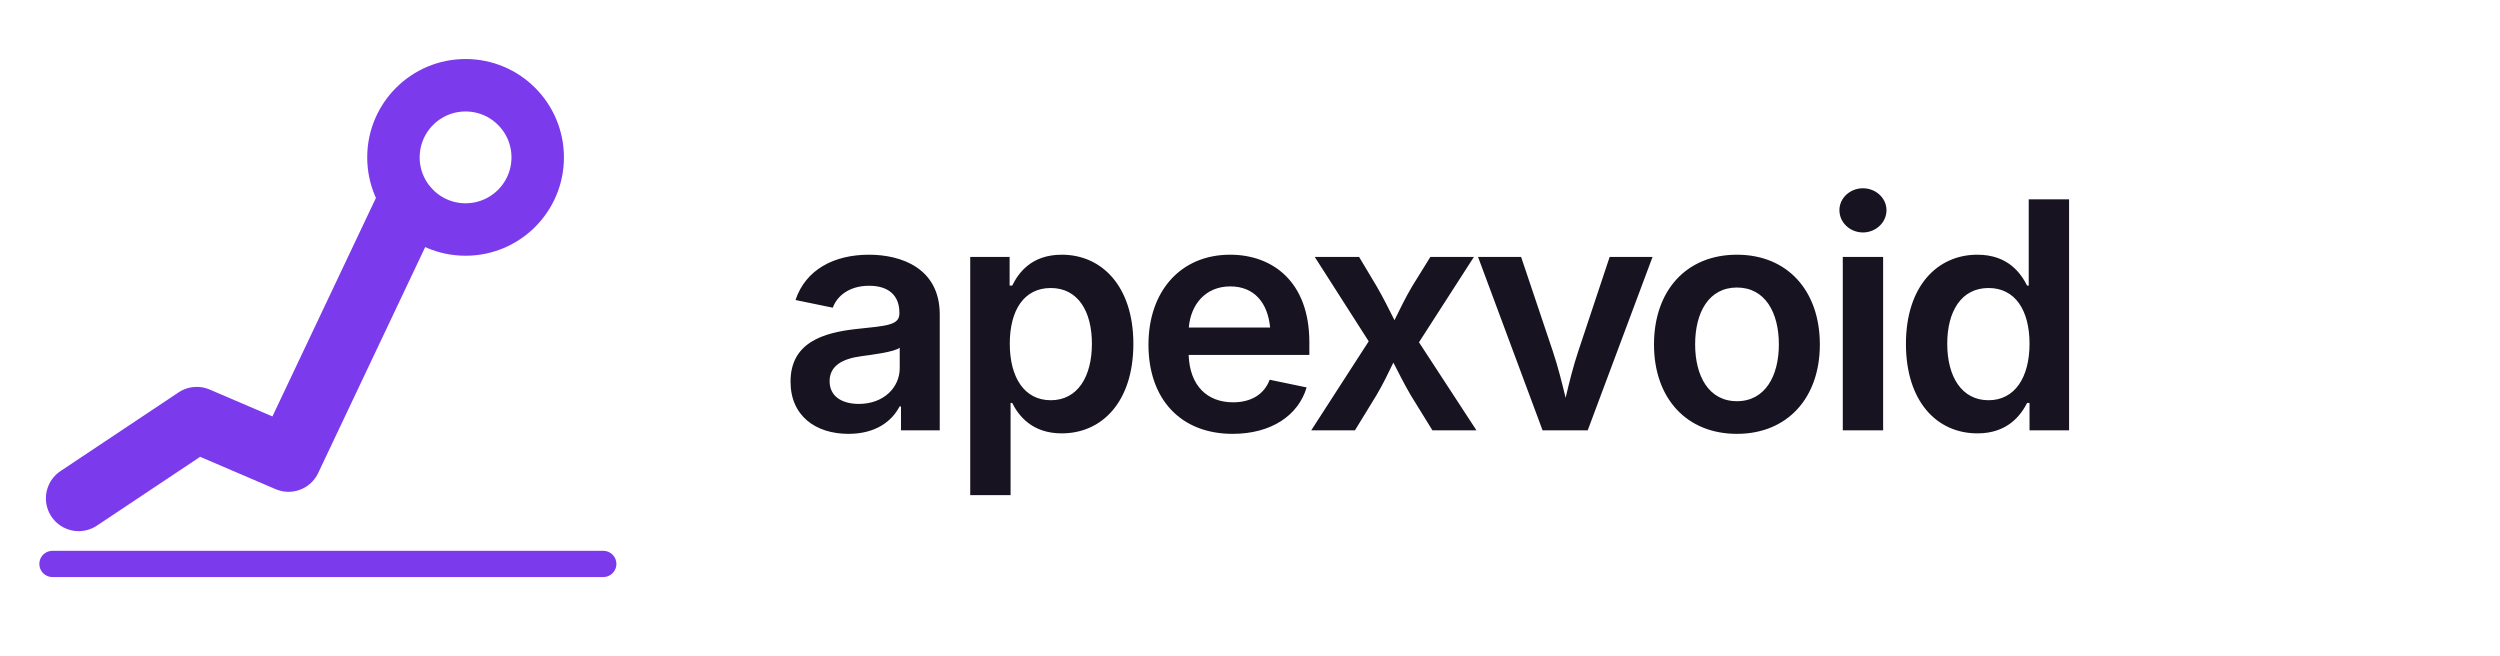
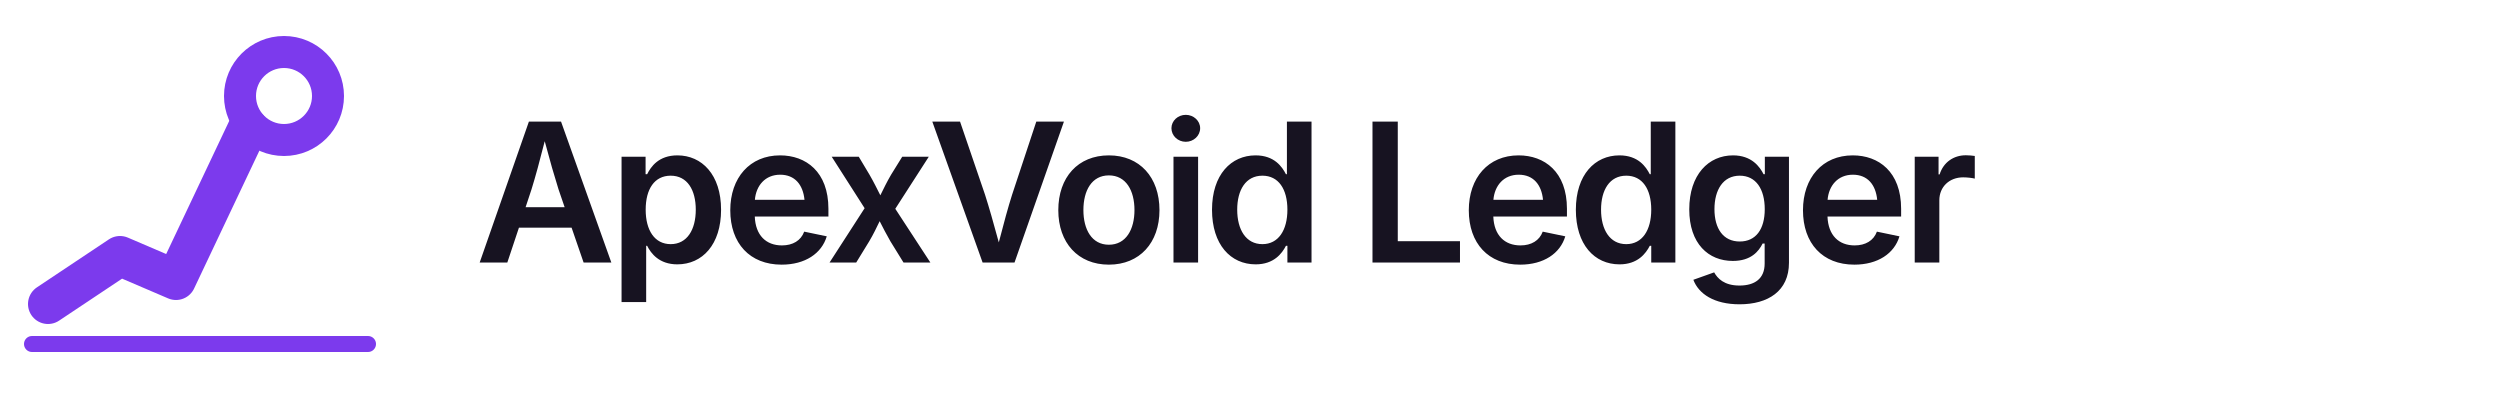
- <svg xmlns="http://www.w3.org/2000/svg" viewBox="0 0 244 64" fill="none">
+ <svg xmlns="http://www.w3.org/2000/svg" viewBox="0 0 400 64" fill="none">
  <g transform="scale(0.64)">
    <path d="M12,76 L30,64 L44,70 L62,32" stroke="#7C3AED" stroke-width="10" stroke-linecap="round" stroke-linejoin="round" />
    <circle cx="71" cy="24" r="11" stroke="#7C3AED" stroke-width="8" />
    <line x1="8" y1="86" x2="92" y2="86" stroke="#7C3AED" stroke-width="4" stroke-linecap="round" />
  </g>
-   <text x="76" y="42" fill="#171321" font-family="system-ui, -apple-system, 'Segoe UI', sans-serif" font-size="31" font-weight="600" letter-spacing="-1.2">apexvoid</text>
+   <text x="76" y="42" fill="#171321" font-family="system-ui, -apple-system, 'Segoe UI', sans-serif" font-size="31" font-weight="600" letter-spacing="-1.2">ApexVoid Ledger</text>
</svg>
